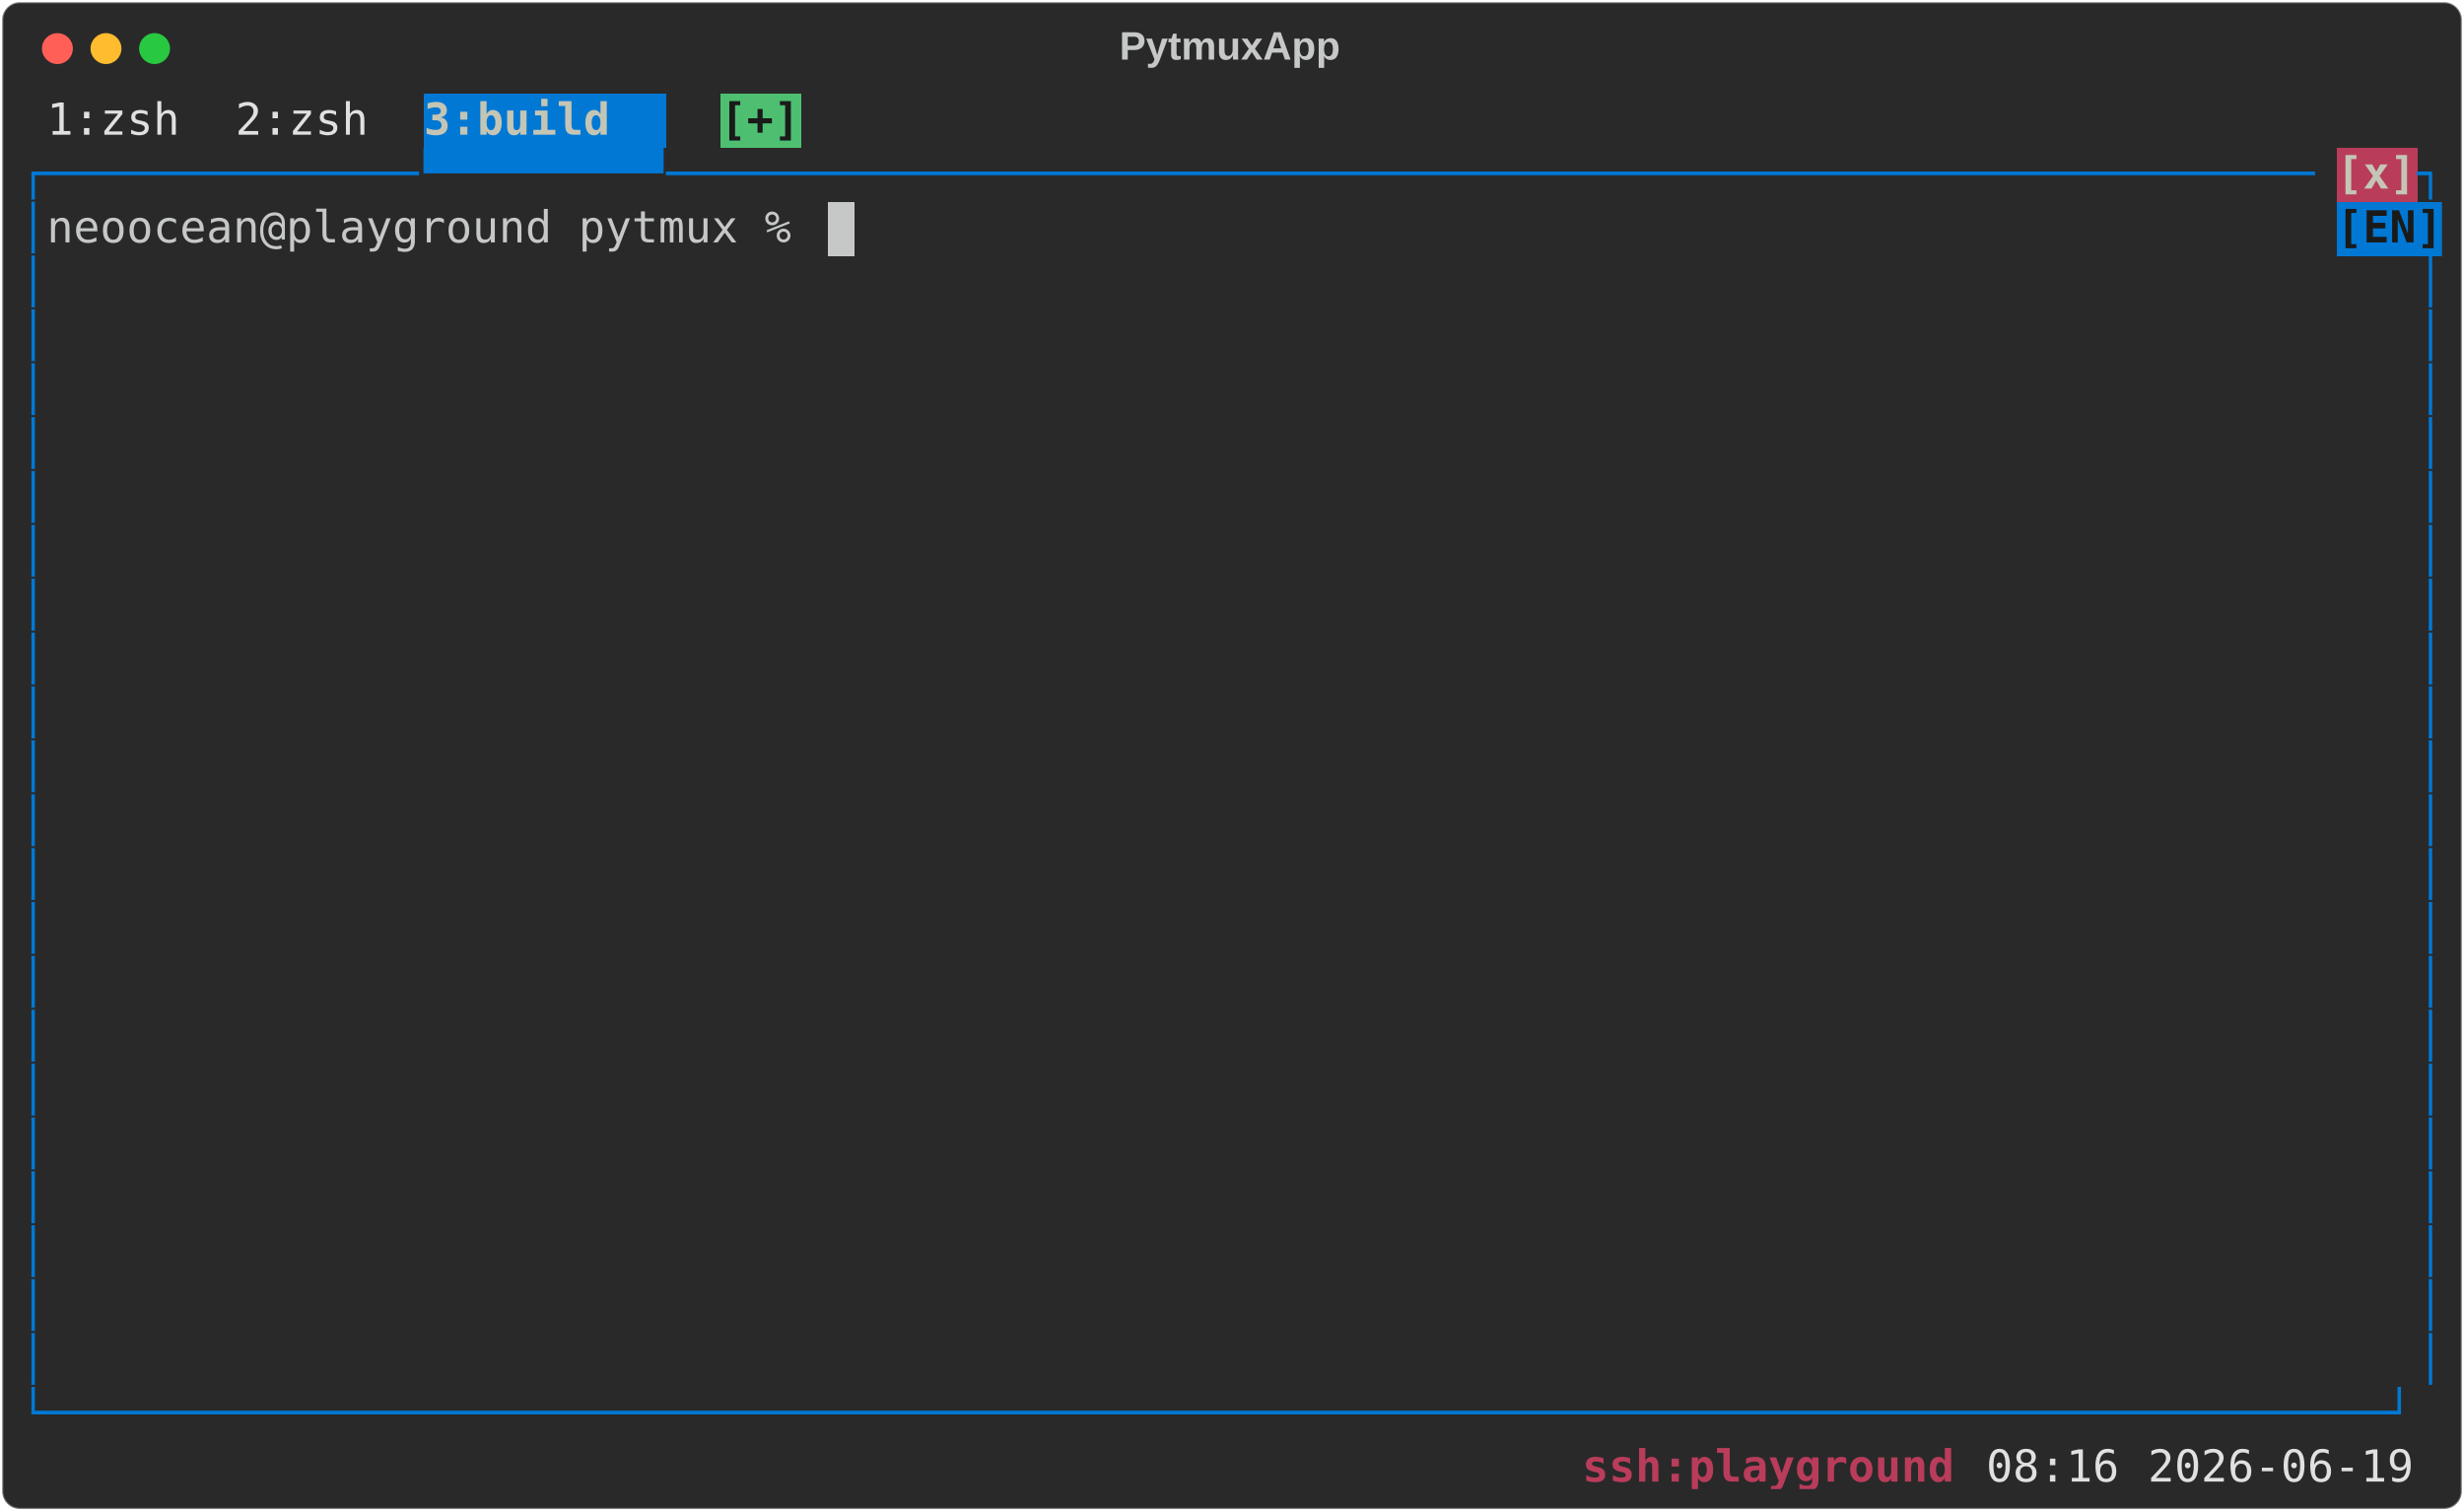
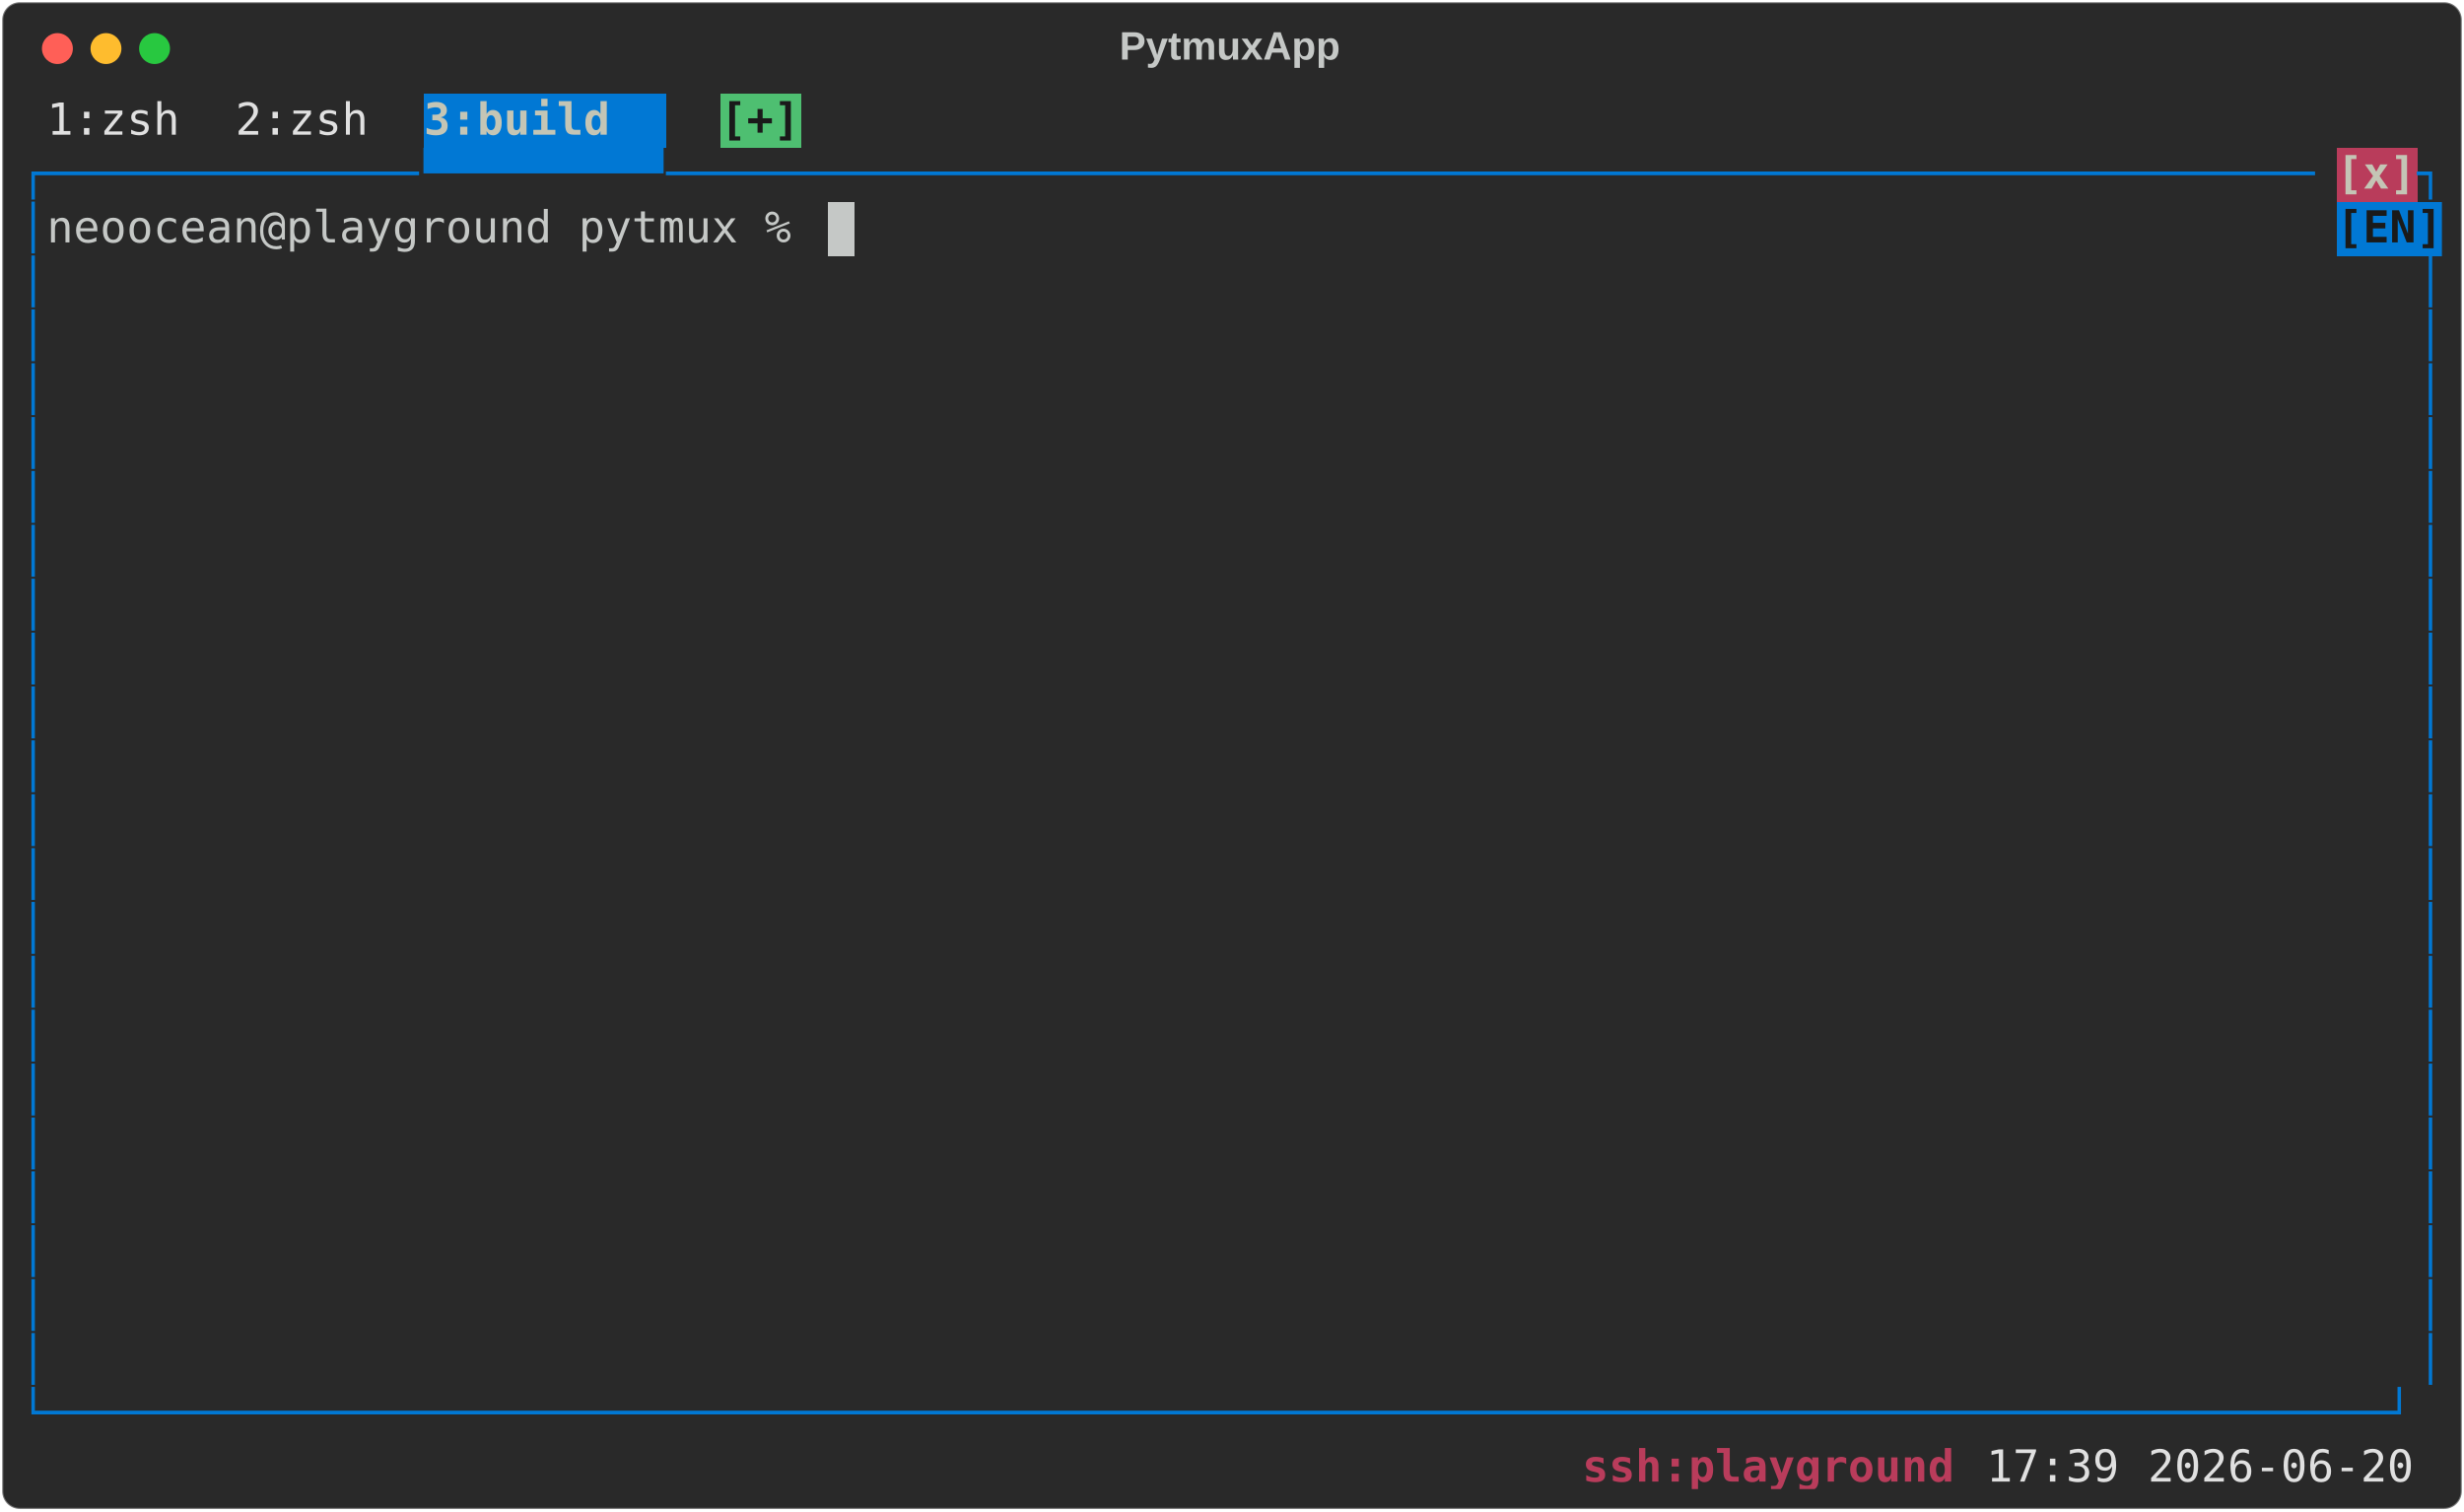
<svg xmlns="http://www.w3.org/2000/svg" class="rich-terminal" viewBox="0 0 1116 684.4">
  <style>

    @font-face {
        font-family: "Fira Code";
        src: local("FiraCode-Regular"),
                url("https://cdnjs.cloudflare.com/ajax/libs/firacode/6.2.0/woff2/FiraCode-Regular.woff2") format("woff2"),
                url("https://cdnjs.cloudflare.com/ajax/libs/firacode/6.2.0/woff/FiraCode-Regular.woff") format("woff");
        font-style: normal;
        font-weight: 400;
    }
    @font-face {
        font-family: "Fira Code";
        src: local("FiraCode-Bold"),
                url("https://cdnjs.cloudflare.com/ajax/libs/firacode/6.2.0/woff2/FiraCode-Bold.woff2") format("woff2"),
                url("https://cdnjs.cloudflare.com/ajax/libs/firacode/6.2.0/woff/FiraCode-Bold.woff") format("woff");
        font-style: bold;
        font-weight: 700;
    }

-     .terminal-3830668964-matrix {
+     .terminal-3864288929-matrix {
        font-family: Fira Code, monospace;
        font-size: 20px;
        line-height: 24.4px;
        font-variant-east-asian: full-width;
    }

-     .terminal-3830668964-title {
+     .terminal-3864288929-title {
        font-size: 18px;
        font-weight: bold;
        font-family: arial;
    }

-     .terminal-3830668964-r1 { fill: #e0e0e0 }
- .terminal-3830668964-r2 { fill: #c4c5b5;font-weight: bold }
- .terminal-3830668964-r3 { fill: #1a1a1a;font-weight: bold }
- .terminal-3830668964-r4 { fill: #c5c8c6 }
- .terminal-3830668964-r5 { fill: #0178d4;font-weight: bold }
- .terminal-3830668964-r6 { fill: #0178d4 }
- .terminal-3830668964-r7 { fill: #292929 }
- .terminal-3830668964-r8 { fill: #b93c5b;font-weight: bold }
+     .terminal-3864288929-r1 { fill: #e0e0e0 }
+ .terminal-3864288929-r2 { fill: #c4c5b5;font-weight: bold }
+ .terminal-3864288929-r3 { fill: #1a1a1a;font-weight: bold }
+ .terminal-3864288929-r4 { fill: #c5c8c6 }
+ .terminal-3864288929-r5 { fill: #0178d4;font-weight: bold }
+ .terminal-3864288929-r6 { fill: #0178d4 }
+ .terminal-3864288929-r7 { fill: #292929 }
+ .terminal-3864288929-r8 { fill: #b93c5b;font-weight: bold }
    </style>
  <defs>
-     <clipPath id="terminal-3830668964-clip-terminal">
+     <clipPath id="terminal-3864288929-clip-terminal">
      <rect x="0" y="0" width="1097.0" height="633.4" />
    </clipPath>
-     <clipPath id="terminal-3830668964-line-0">
+     <clipPath id="terminal-3864288929-line-0">
      <rect x="0" y="1.5" width="1098" height="24.65" />
    </clipPath>
-     <clipPath id="terminal-3830668964-line-1">
+     <clipPath id="terminal-3864288929-line-1">
      <rect x="0" y="25.9" width="1098" height="24.65" />
    </clipPath>
-     <clipPath id="terminal-3830668964-line-2">
+     <clipPath id="terminal-3864288929-line-2">
      <rect x="0" y="50.3" width="1098" height="24.65" />
    </clipPath>
-     <clipPath id="terminal-3830668964-line-3">
+     <clipPath id="terminal-3864288929-line-3">
      <rect x="0" y="74.7" width="1098" height="24.65" />
    </clipPath>
-     <clipPath id="terminal-3830668964-line-4">
+     <clipPath id="terminal-3864288929-line-4">
      <rect x="0" y="99.1" width="1098" height="24.65" />
    </clipPath>
-     <clipPath id="terminal-3830668964-line-5">
+     <clipPath id="terminal-3864288929-line-5">
      <rect x="0" y="123.5" width="1098" height="24.65" />
    </clipPath>
-     <clipPath id="terminal-3830668964-line-6">
+     <clipPath id="terminal-3864288929-line-6">
      <rect x="0" y="147.9" width="1098" height="24.65" />
    </clipPath>
-     <clipPath id="terminal-3830668964-line-7">
+     <clipPath id="terminal-3864288929-line-7">
      <rect x="0" y="172.3" width="1098" height="24.65" />
    </clipPath>
-     <clipPath id="terminal-3830668964-line-8">
+     <clipPath id="terminal-3864288929-line-8">
      <rect x="0" y="196.7" width="1098" height="24.65" />
    </clipPath>
-     <clipPath id="terminal-3830668964-line-9">
+     <clipPath id="terminal-3864288929-line-9">
      <rect x="0" y="221.1" width="1098" height="24.65" />
    </clipPath>
-     <clipPath id="terminal-3830668964-line-10">
+     <clipPath id="terminal-3864288929-line-10">
      <rect x="0" y="245.5" width="1098" height="24.65" />
    </clipPath>
-     <clipPath id="terminal-3830668964-line-11">
+     <clipPath id="terminal-3864288929-line-11">
      <rect x="0" y="269.9" width="1098" height="24.65" />
    </clipPath>
-     <clipPath id="terminal-3830668964-line-12">
+     <clipPath id="terminal-3864288929-line-12">
      <rect x="0" y="294.3" width="1098" height="24.65" />
    </clipPath>
-     <clipPath id="terminal-3830668964-line-13">
+     <clipPath id="terminal-3864288929-line-13">
      <rect x="0" y="318.7" width="1098" height="24.65" />
    </clipPath>
-     <clipPath id="terminal-3830668964-line-14">
+     <clipPath id="terminal-3864288929-line-14">
      <rect x="0" y="343.1" width="1098" height="24.65" />
    </clipPath>
-     <clipPath id="terminal-3830668964-line-15">
+     <clipPath id="terminal-3864288929-line-15">
      <rect x="0" y="367.5" width="1098" height="24.65" />
    </clipPath>
-     <clipPath id="terminal-3830668964-line-16">
+     <clipPath id="terminal-3864288929-line-16">
      <rect x="0" y="391.9" width="1098" height="24.65" />
    </clipPath>
-     <clipPath id="terminal-3830668964-line-17">
+     <clipPath id="terminal-3864288929-line-17">
      <rect x="0" y="416.3" width="1098" height="24.65" />
    </clipPath>
-     <clipPath id="terminal-3830668964-line-18">
+     <clipPath id="terminal-3864288929-line-18">
      <rect x="0" y="440.7" width="1098" height="24.65" />
    </clipPath>
-     <clipPath id="terminal-3830668964-line-19">
+     <clipPath id="terminal-3864288929-line-19">
      <rect x="0" y="465.1" width="1098" height="24.65" />
    </clipPath>
-     <clipPath id="terminal-3830668964-line-20">
+     <clipPath id="terminal-3864288929-line-20">
      <rect x="0" y="489.5" width="1098" height="24.65" />
    </clipPath>
-     <clipPath id="terminal-3830668964-line-21">
+     <clipPath id="terminal-3864288929-line-21">
      <rect x="0" y="513.9" width="1098" height="24.65" />
    </clipPath>
-     <clipPath id="terminal-3830668964-line-22">
+     <clipPath id="terminal-3864288929-line-22">
      <rect x="0" y="538.3" width="1098" height="24.65" />
    </clipPath>
-     <clipPath id="terminal-3830668964-line-23">
+     <clipPath id="terminal-3864288929-line-23">
      <rect x="0" y="562.7" width="1098" height="24.65" />
    </clipPath>
-     <clipPath id="terminal-3830668964-line-24">
+     <clipPath id="terminal-3864288929-line-24">
      <rect x="0" y="587.1" width="1098" height="24.65" />
    </clipPath>
  </defs>
  <rect fill="#292929" stroke="rgba(255,255,255,0.35)" stroke-width="1" x="1" y="1" width="1114" height="682.4" rx="8" />
-   <text class="terminal-3830668964-title" fill="#c5c8c6" text-anchor="middle" x="557" y="27">PytmuxApp</text>
+   <text class="terminal-3864288929-title" fill="#c5c8c6" text-anchor="middle" x="557" y="27">PytmuxApp</text>
  <g transform="translate(26,22)">
    <circle cx="0" cy="0" r="7" fill="#ff5f57" />
    <circle cx="22" cy="0" r="7" fill="#febc2e" />
    <circle cx="44" cy="0" r="7" fill="#28c840" />
  </g>
-   <g transform="translate(9, 41)" clip-path="url(#terminal-3830668964-clip-terminal)">
+   <g transform="translate(9, 41)" clip-path="url(#terminal-3864288929-clip-terminal)">
    <rect fill="#0178d4" x="183" y="1.5" width="109.8" height="24.65" shape-rendering="crispEdges" />
    <rect fill="#4ebf71" x="317.2" y="1.5" width="36.6" height="24.65" shape-rendering="crispEdges" />
    <rect fill="#b93c5b" x="1049.2" y="25.9" width="36.6" height="24.65" shape-rendering="crispEdges" />
    <rect fill="#c5c8c6" x="366" y="50.3" width="12.2" height="24.65" shape-rendering="crispEdges" />
    <rect fill="#0178d4" x="1049.2" y="50.3" width="48.8" height="24.65" shape-rendering="crispEdges" />
-     <g class="terminal-3830668964-matrix">
-       <text class="terminal-3830668964-r1" x="12.2" y="20" textLength="85.4" clip-path="url(#terminal-3830668964-line-0)"> 1:zsh </text>
-       <text class="terminal-3830668964-r1" x="97.6" y="20" textLength="85.4" clip-path="url(#terminal-3830668964-line-0)"> 2:zsh </text>
-       <text class="terminal-3830668964-r2" x="183" y="20" textLength="109.8" clip-path="url(#terminal-3830668964-line-0)"> 3:build </text>
-       <text class="terminal-3830668964-r3" x="317.2" y="20" textLength="36.6" clip-path="url(#terminal-3830668964-line-0)">[+]</text>
-       <text class="terminal-3830668964-r4" x="1098" y="20" textLength="12.2" clip-path="url(#terminal-3830668964-line-0)">
- </text>
-       <text class="terminal-3830668964-r5" x="0" y="44.4" textLength="183" clip-path="url(#terminal-3830668964-line-1)">┌──────────────</text>
-       <text class="terminal-3830668964-r6" x="183" y="44.4" textLength="109.8" clip-path="url(#terminal-3830668964-line-1)">▀▀▀▀▀▀▀▀▀</text>
-       <text class="terminal-3830668964-r5" x="292.8" y="44.4" textLength="756.4" clip-path="url(#terminal-3830668964-line-1)">──────────────────────────────────────────────────────────────</text>
-       <text class="terminal-3830668964-r2" x="1049.2" y="44.4" textLength="36.6" clip-path="url(#terminal-3830668964-line-1)">[x]</text>
-       <text class="terminal-3830668964-r5" x="1085.8" y="44.4" textLength="12.2" clip-path="url(#terminal-3830668964-line-1)">┐</text>
-       <text class="terminal-3830668964-r4" x="1098" y="44.4" textLength="12.2" clip-path="url(#terminal-3830668964-line-1)">
- </text>
-       <text class="terminal-3830668964-r5" x="0" y="68.8" textLength="12.2" clip-path="url(#terminal-3830668964-line-2)">│</text>
-       <text class="terminal-3830668964-r4" x="12.2" y="68.8" textLength="353.8" clip-path="url(#terminal-3830668964-line-2)">neoocean@playground pytmux % </text>
-       <text class="terminal-3830668964-r3" x="1049.2" y="68.8" textLength="48.8" clip-path="url(#terminal-3830668964-line-2)">[EN]</text>
-       <text class="terminal-3830668964-r4" x="1098" y="68.8" textLength="12.2" clip-path="url(#terminal-3830668964-line-2)">
- </text>
-       <text class="terminal-3830668964-r5" x="0" y="93.2" textLength="12.2" clip-path="url(#terminal-3830668964-line-3)">│</text>
-       <text class="terminal-3830668964-r5" x="1085.8" y="93.2" textLength="12.2" clip-path="url(#terminal-3830668964-line-3)">│</text>
-       <text class="terminal-3830668964-r4" x="1098" y="93.2" textLength="12.2" clip-path="url(#terminal-3830668964-line-3)">
- </text>
-       <text class="terminal-3830668964-r5" x="0" y="117.6" textLength="12.2" clip-path="url(#terminal-3830668964-line-4)">│</text>
-       <text class="terminal-3830668964-r5" x="1085.8" y="117.6" textLength="12.2" clip-path="url(#terminal-3830668964-line-4)">│</text>
-       <text class="terminal-3830668964-r4" x="1098" y="117.6" textLength="12.2" clip-path="url(#terminal-3830668964-line-4)">
- </text>
-       <text class="terminal-3830668964-r5" x="0" y="142" textLength="12.2" clip-path="url(#terminal-3830668964-line-5)">│</text>
-       <text class="terminal-3830668964-r5" x="1085.8" y="142" textLength="12.2" clip-path="url(#terminal-3830668964-line-5)">│</text>
-       <text class="terminal-3830668964-r4" x="1098" y="142" textLength="12.2" clip-path="url(#terminal-3830668964-line-5)">
- </text>
-       <text class="terminal-3830668964-r5" x="0" y="166.4" textLength="12.2" clip-path="url(#terminal-3830668964-line-6)">│</text>
-       <text class="terminal-3830668964-r5" x="1085.8" y="166.4" textLength="12.2" clip-path="url(#terminal-3830668964-line-6)">│</text>
-       <text class="terminal-3830668964-r4" x="1098" y="166.4" textLength="12.2" clip-path="url(#terminal-3830668964-line-6)">
- </text>
-       <text class="terminal-3830668964-r5" x="0" y="190.8" textLength="12.2" clip-path="url(#terminal-3830668964-line-7)">│</text>
-       <text class="terminal-3830668964-r5" x="1085.8" y="190.8" textLength="12.2" clip-path="url(#terminal-3830668964-line-7)">│</text>
-       <text class="terminal-3830668964-r4" x="1098" y="190.8" textLength="12.2" clip-path="url(#terminal-3830668964-line-7)">
- </text>
-       <text class="terminal-3830668964-r5" x="0" y="215.2" textLength="12.2" clip-path="url(#terminal-3830668964-line-8)">│</text>
-       <text class="terminal-3830668964-r5" x="1085.8" y="215.2" textLength="12.2" clip-path="url(#terminal-3830668964-line-8)">│</text>
-       <text class="terminal-3830668964-r4" x="1098" y="215.2" textLength="12.2" clip-path="url(#terminal-3830668964-line-8)">
- </text>
-       <text class="terminal-3830668964-r5" x="0" y="239.6" textLength="12.2" clip-path="url(#terminal-3830668964-line-9)">│</text>
-       <text class="terminal-3830668964-r5" x="1085.8" y="239.6" textLength="12.2" clip-path="url(#terminal-3830668964-line-9)">│</text>
-       <text class="terminal-3830668964-r4" x="1098" y="239.6" textLength="12.2" clip-path="url(#terminal-3830668964-line-9)">
- </text>
-       <text class="terminal-3830668964-r5" x="0" y="264" textLength="12.2" clip-path="url(#terminal-3830668964-line-10)">│</text>
-       <text class="terminal-3830668964-r5" x="1085.8" y="264" textLength="12.2" clip-path="url(#terminal-3830668964-line-10)">│</text>
-       <text class="terminal-3830668964-r4" x="1098" y="264" textLength="12.2" clip-path="url(#terminal-3830668964-line-10)">
- </text>
-       <text class="terminal-3830668964-r5" x="0" y="288.4" textLength="12.2" clip-path="url(#terminal-3830668964-line-11)">│</text>
-       <text class="terminal-3830668964-r5" x="1085.8" y="288.4" textLength="12.2" clip-path="url(#terminal-3830668964-line-11)">│</text>
-       <text class="terminal-3830668964-r4" x="1098" y="288.4" textLength="12.2" clip-path="url(#terminal-3830668964-line-11)">
- </text>
-       <text class="terminal-3830668964-r5" x="0" y="312.8" textLength="12.2" clip-path="url(#terminal-3830668964-line-12)">│</text>
-       <text class="terminal-3830668964-r5" x="1085.8" y="312.8" textLength="12.2" clip-path="url(#terminal-3830668964-line-12)">│</text>
-       <text class="terminal-3830668964-r4" x="1098" y="312.8" textLength="12.2" clip-path="url(#terminal-3830668964-line-12)">
- </text>
-       <text class="terminal-3830668964-r5" x="0" y="337.2" textLength="12.2" clip-path="url(#terminal-3830668964-line-13)">│</text>
-       <text class="terminal-3830668964-r5" x="1085.8" y="337.2" textLength="12.2" clip-path="url(#terminal-3830668964-line-13)">│</text>
-       <text class="terminal-3830668964-r4" x="1098" y="337.2" textLength="12.2" clip-path="url(#terminal-3830668964-line-13)">
- </text>
-       <text class="terminal-3830668964-r5" x="0" y="361.6" textLength="12.2" clip-path="url(#terminal-3830668964-line-14)">│</text>
-       <text class="terminal-3830668964-r5" x="1085.8" y="361.6" textLength="12.2" clip-path="url(#terminal-3830668964-line-14)">│</text>
-       <text class="terminal-3830668964-r4" x="1098" y="361.6" textLength="12.2" clip-path="url(#terminal-3830668964-line-14)">
- </text>
-       <text class="terminal-3830668964-r5" x="0" y="386" textLength="12.2" clip-path="url(#terminal-3830668964-line-15)">│</text>
-       <text class="terminal-3830668964-r5" x="1085.8" y="386" textLength="12.2" clip-path="url(#terminal-3830668964-line-15)">│</text>
-       <text class="terminal-3830668964-r4" x="1098" y="386" textLength="12.2" clip-path="url(#terminal-3830668964-line-15)">
- </text>
-       <text class="terminal-3830668964-r5" x="0" y="410.4" textLength="12.2" clip-path="url(#terminal-3830668964-line-16)">│</text>
-       <text class="terminal-3830668964-r5" x="1085.8" y="410.4" textLength="12.2" clip-path="url(#terminal-3830668964-line-16)">│</text>
-       <text class="terminal-3830668964-r4" x="1098" y="410.4" textLength="12.2" clip-path="url(#terminal-3830668964-line-16)">
- </text>
-       <text class="terminal-3830668964-r5" x="0" y="434.8" textLength="12.2" clip-path="url(#terminal-3830668964-line-17)">│</text>
-       <text class="terminal-3830668964-r5" x="1085.8" y="434.8" textLength="12.2" clip-path="url(#terminal-3830668964-line-17)">│</text>
-       <text class="terminal-3830668964-r4" x="1098" y="434.8" textLength="12.2" clip-path="url(#terminal-3830668964-line-17)">
- </text>
-       <text class="terminal-3830668964-r5" x="0" y="459.2" textLength="12.2" clip-path="url(#terminal-3830668964-line-18)">│</text>
-       <text class="terminal-3830668964-r5" x="1085.8" y="459.2" textLength="12.2" clip-path="url(#terminal-3830668964-line-18)">│</text>
-       <text class="terminal-3830668964-r4" x="1098" y="459.2" textLength="12.2" clip-path="url(#terminal-3830668964-line-18)">
- </text>
-       <text class="terminal-3830668964-r5" x="0" y="483.6" textLength="12.2" clip-path="url(#terminal-3830668964-line-19)">│</text>
-       <text class="terminal-3830668964-r5" x="1085.8" y="483.6" textLength="12.2" clip-path="url(#terminal-3830668964-line-19)">│</text>
-       <text class="terminal-3830668964-r4" x="1098" y="483.6" textLength="12.2" clip-path="url(#terminal-3830668964-line-19)">
- </text>
-       <text class="terminal-3830668964-r5" x="0" y="508" textLength="12.2" clip-path="url(#terminal-3830668964-line-20)">│</text>
-       <text class="terminal-3830668964-r5" x="1085.8" y="508" textLength="12.2" clip-path="url(#terminal-3830668964-line-20)">│</text>
-       <text class="terminal-3830668964-r4" x="1098" y="508" textLength="12.2" clip-path="url(#terminal-3830668964-line-20)">
- </text>
-       <text class="terminal-3830668964-r5" x="0" y="532.4" textLength="12.2" clip-path="url(#terminal-3830668964-line-21)">│</text>
-       <text class="terminal-3830668964-r5" x="1085.8" y="532.4" textLength="12.2" clip-path="url(#terminal-3830668964-line-21)">│</text>
-       <text class="terminal-3830668964-r4" x="1098" y="532.4" textLength="12.2" clip-path="url(#terminal-3830668964-line-21)">
- </text>
-       <text class="terminal-3830668964-r5" x="0" y="556.8" textLength="12.2" clip-path="url(#terminal-3830668964-line-22)">│</text>
-       <text class="terminal-3830668964-r5" x="1085.8" y="556.8" textLength="12.2" clip-path="url(#terminal-3830668964-line-22)">│</text>
-       <text class="terminal-3830668964-r4" x="1098" y="556.8" textLength="12.2" clip-path="url(#terminal-3830668964-line-22)">
- </text>
-       <text class="terminal-3830668964-r5" x="0" y="581.2" textLength="12.2" clip-path="url(#terminal-3830668964-line-23)">│</text>
-       <text class="terminal-3830668964-r5" x="1085.8" y="581.2" textLength="12.2" clip-path="url(#terminal-3830668964-line-23)">│</text>
-       <text class="terminal-3830668964-r4" x="1098" y="581.2" textLength="12.2" clip-path="url(#terminal-3830668964-line-23)">
- </text>
-       <text class="terminal-3830668964-r5" x="0" y="605.6" textLength="1098" clip-path="url(#terminal-3830668964-line-24)">└────────────────────────────────────────────────────────────────────────────────────────┘</text>
-       <text class="terminal-3830668964-r4" x="1098" y="605.6" textLength="12.2" clip-path="url(#terminal-3830668964-line-24)">
- </text>
-       <text class="terminal-3830668964-r8" x="707.6" y="630" textLength="170.8" clip-path="url(#terminal-3830668964-line-25)">ssh:playground</text>
-       <text class="terminal-3830668964-r1" x="890.6" y="630" textLength="61" clip-path="url(#terminal-3830668964-line-25)">08:16</text>
-       <text class="terminal-3830668964-r1" x="963.8" y="630" textLength="122" clip-path="url(#terminal-3830668964-line-25)">2026-06-19</text>
+     <g class="terminal-3864288929-matrix">
+       <text class="terminal-3864288929-r1" x="12.2" y="20" textLength="85.4" clip-path="url(#terminal-3864288929-line-0)"> 1:zsh </text>
+       <text class="terminal-3864288929-r1" x="97.6" y="20" textLength="85.4" clip-path="url(#terminal-3864288929-line-0)"> 2:zsh </text>
+       <text class="terminal-3864288929-r2" x="183" y="20" textLength="109.8" clip-path="url(#terminal-3864288929-line-0)"> 3:build </text>
+       <text class="terminal-3864288929-r3" x="317.2" y="20" textLength="36.6" clip-path="url(#terminal-3864288929-line-0)">[+]</text>
+       <text class="terminal-3864288929-r4" x="1098" y="20" textLength="12.2" clip-path="url(#terminal-3864288929-line-0)">
+ </text>
+       <text class="terminal-3864288929-r5" x="0" y="44.4" textLength="183" clip-path="url(#terminal-3864288929-line-1)">┌──────────────</text>
+       <text class="terminal-3864288929-r6" x="183" y="44.4" textLength="109.8" clip-path="url(#terminal-3864288929-line-1)">▀▀▀▀▀▀▀▀▀</text>
+       <text class="terminal-3864288929-r5" x="292.8" y="44.4" textLength="756.4" clip-path="url(#terminal-3864288929-line-1)">──────────────────────────────────────────────────────────────</text>
+       <text class="terminal-3864288929-r2" x="1049.2" y="44.4" textLength="36.6" clip-path="url(#terminal-3864288929-line-1)">[x]</text>
+       <text class="terminal-3864288929-r5" x="1085.8" y="44.4" textLength="12.2" clip-path="url(#terminal-3864288929-line-1)">┐</text>
+       <text class="terminal-3864288929-r4" x="1098" y="44.4" textLength="12.2" clip-path="url(#terminal-3864288929-line-1)">
+ </text>
+       <text class="terminal-3864288929-r5" x="0" y="68.8" textLength="12.2" clip-path="url(#terminal-3864288929-line-2)">│</text>
+       <text class="terminal-3864288929-r4" x="12.2" y="68.8" textLength="353.8" clip-path="url(#terminal-3864288929-line-2)">neoocean@playground pytmux % </text>
+       <text class="terminal-3864288929-r3" x="1049.2" y="68.8" textLength="48.8" clip-path="url(#terminal-3864288929-line-2)">[EN]</text>
+       <text class="terminal-3864288929-r4" x="1098" y="68.8" textLength="12.2" clip-path="url(#terminal-3864288929-line-2)">
+ </text>
+       <text class="terminal-3864288929-r5" x="0" y="93.2" textLength="12.2" clip-path="url(#terminal-3864288929-line-3)">│</text>
+       <text class="terminal-3864288929-r5" x="1085.8" y="93.2" textLength="12.2" clip-path="url(#terminal-3864288929-line-3)">│</text>
+       <text class="terminal-3864288929-r4" x="1098" y="93.2" textLength="12.2" clip-path="url(#terminal-3864288929-line-3)">
+ </text>
+       <text class="terminal-3864288929-r5" x="0" y="117.6" textLength="12.2" clip-path="url(#terminal-3864288929-line-4)">│</text>
+       <text class="terminal-3864288929-r5" x="1085.8" y="117.6" textLength="12.2" clip-path="url(#terminal-3864288929-line-4)">│</text>
+       <text class="terminal-3864288929-r4" x="1098" y="117.6" textLength="12.2" clip-path="url(#terminal-3864288929-line-4)">
+ </text>
+       <text class="terminal-3864288929-r5" x="0" y="142" textLength="12.2" clip-path="url(#terminal-3864288929-line-5)">│</text>
+       <text class="terminal-3864288929-r5" x="1085.8" y="142" textLength="12.2" clip-path="url(#terminal-3864288929-line-5)">│</text>
+       <text class="terminal-3864288929-r4" x="1098" y="142" textLength="12.2" clip-path="url(#terminal-3864288929-line-5)">
+ </text>
+       <text class="terminal-3864288929-r5" x="0" y="166.4" textLength="12.2" clip-path="url(#terminal-3864288929-line-6)">│</text>
+       <text class="terminal-3864288929-r5" x="1085.8" y="166.4" textLength="12.2" clip-path="url(#terminal-3864288929-line-6)">│</text>
+       <text class="terminal-3864288929-r4" x="1098" y="166.4" textLength="12.2" clip-path="url(#terminal-3864288929-line-6)">
+ </text>
+       <text class="terminal-3864288929-r5" x="0" y="190.8" textLength="12.2" clip-path="url(#terminal-3864288929-line-7)">│</text>
+       <text class="terminal-3864288929-r5" x="1085.8" y="190.8" textLength="12.2" clip-path="url(#terminal-3864288929-line-7)">│</text>
+       <text class="terminal-3864288929-r4" x="1098" y="190.8" textLength="12.2" clip-path="url(#terminal-3864288929-line-7)">
+ </text>
+       <text class="terminal-3864288929-r5" x="0" y="215.2" textLength="12.2" clip-path="url(#terminal-3864288929-line-8)">│</text>
+       <text class="terminal-3864288929-r5" x="1085.8" y="215.2" textLength="12.2" clip-path="url(#terminal-3864288929-line-8)">│</text>
+       <text class="terminal-3864288929-r4" x="1098" y="215.2" textLength="12.2" clip-path="url(#terminal-3864288929-line-8)">
+ </text>
+       <text class="terminal-3864288929-r5" x="0" y="239.6" textLength="12.2" clip-path="url(#terminal-3864288929-line-9)">│</text>
+       <text class="terminal-3864288929-r5" x="1085.8" y="239.6" textLength="12.2" clip-path="url(#terminal-3864288929-line-9)">│</text>
+       <text class="terminal-3864288929-r4" x="1098" y="239.6" textLength="12.2" clip-path="url(#terminal-3864288929-line-9)">
+ </text>
+       <text class="terminal-3864288929-r5" x="0" y="264" textLength="12.2" clip-path="url(#terminal-3864288929-line-10)">│</text>
+       <text class="terminal-3864288929-r5" x="1085.8" y="264" textLength="12.2" clip-path="url(#terminal-3864288929-line-10)">│</text>
+       <text class="terminal-3864288929-r4" x="1098" y="264" textLength="12.2" clip-path="url(#terminal-3864288929-line-10)">
+ </text>
+       <text class="terminal-3864288929-r5" x="0" y="288.4" textLength="12.2" clip-path="url(#terminal-3864288929-line-11)">│</text>
+       <text class="terminal-3864288929-r5" x="1085.8" y="288.4" textLength="12.2" clip-path="url(#terminal-3864288929-line-11)">│</text>
+       <text class="terminal-3864288929-r4" x="1098" y="288.4" textLength="12.2" clip-path="url(#terminal-3864288929-line-11)">
+ </text>
+       <text class="terminal-3864288929-r5" x="0" y="312.8" textLength="12.2" clip-path="url(#terminal-3864288929-line-12)">│</text>
+       <text class="terminal-3864288929-r5" x="1085.8" y="312.8" textLength="12.2" clip-path="url(#terminal-3864288929-line-12)">│</text>
+       <text class="terminal-3864288929-r4" x="1098" y="312.8" textLength="12.2" clip-path="url(#terminal-3864288929-line-12)">
+ </text>
+       <text class="terminal-3864288929-r5" x="0" y="337.2" textLength="12.2" clip-path="url(#terminal-3864288929-line-13)">│</text>
+       <text class="terminal-3864288929-r5" x="1085.8" y="337.2" textLength="12.2" clip-path="url(#terminal-3864288929-line-13)">│</text>
+       <text class="terminal-3864288929-r4" x="1098" y="337.2" textLength="12.2" clip-path="url(#terminal-3864288929-line-13)">
+ </text>
+       <text class="terminal-3864288929-r5" x="0" y="361.6" textLength="12.2" clip-path="url(#terminal-3864288929-line-14)">│</text>
+       <text class="terminal-3864288929-r5" x="1085.8" y="361.6" textLength="12.2" clip-path="url(#terminal-3864288929-line-14)">│</text>
+       <text class="terminal-3864288929-r4" x="1098" y="361.6" textLength="12.2" clip-path="url(#terminal-3864288929-line-14)">
+ </text>
+       <text class="terminal-3864288929-r5" x="0" y="386" textLength="12.2" clip-path="url(#terminal-3864288929-line-15)">│</text>
+       <text class="terminal-3864288929-r5" x="1085.8" y="386" textLength="12.2" clip-path="url(#terminal-3864288929-line-15)">│</text>
+       <text class="terminal-3864288929-r4" x="1098" y="386" textLength="12.2" clip-path="url(#terminal-3864288929-line-15)">
+ </text>
+       <text class="terminal-3864288929-r5" x="0" y="410.4" textLength="12.2" clip-path="url(#terminal-3864288929-line-16)">│</text>
+       <text class="terminal-3864288929-r5" x="1085.8" y="410.4" textLength="12.2" clip-path="url(#terminal-3864288929-line-16)">│</text>
+       <text class="terminal-3864288929-r4" x="1098" y="410.4" textLength="12.2" clip-path="url(#terminal-3864288929-line-16)">
+ </text>
+       <text class="terminal-3864288929-r5" x="0" y="434.8" textLength="12.2" clip-path="url(#terminal-3864288929-line-17)">│</text>
+       <text class="terminal-3864288929-r5" x="1085.8" y="434.8" textLength="12.2" clip-path="url(#terminal-3864288929-line-17)">│</text>
+       <text class="terminal-3864288929-r4" x="1098" y="434.8" textLength="12.2" clip-path="url(#terminal-3864288929-line-17)">
+ </text>
+       <text class="terminal-3864288929-r5" x="0" y="459.2" textLength="12.2" clip-path="url(#terminal-3864288929-line-18)">│</text>
+       <text class="terminal-3864288929-r5" x="1085.8" y="459.2" textLength="12.2" clip-path="url(#terminal-3864288929-line-18)">│</text>
+       <text class="terminal-3864288929-r4" x="1098" y="459.2" textLength="12.2" clip-path="url(#terminal-3864288929-line-18)">
+ </text>
+       <text class="terminal-3864288929-r5" x="0" y="483.6" textLength="12.2" clip-path="url(#terminal-3864288929-line-19)">│</text>
+       <text class="terminal-3864288929-r5" x="1085.8" y="483.6" textLength="12.2" clip-path="url(#terminal-3864288929-line-19)">│</text>
+       <text class="terminal-3864288929-r4" x="1098" y="483.6" textLength="12.2" clip-path="url(#terminal-3864288929-line-19)">
+ </text>
+       <text class="terminal-3864288929-r5" x="0" y="508" textLength="12.2" clip-path="url(#terminal-3864288929-line-20)">│</text>
+       <text class="terminal-3864288929-r5" x="1085.8" y="508" textLength="12.2" clip-path="url(#terminal-3864288929-line-20)">│</text>
+       <text class="terminal-3864288929-r4" x="1098" y="508" textLength="12.2" clip-path="url(#terminal-3864288929-line-20)">
+ </text>
+       <text class="terminal-3864288929-r5" x="0" y="532.4" textLength="12.2" clip-path="url(#terminal-3864288929-line-21)">│</text>
+       <text class="terminal-3864288929-r5" x="1085.8" y="532.4" textLength="12.2" clip-path="url(#terminal-3864288929-line-21)">│</text>
+       <text class="terminal-3864288929-r4" x="1098" y="532.4" textLength="12.2" clip-path="url(#terminal-3864288929-line-21)">
+ </text>
+       <text class="terminal-3864288929-r5" x="0" y="556.8" textLength="12.2" clip-path="url(#terminal-3864288929-line-22)">│</text>
+       <text class="terminal-3864288929-r5" x="1085.8" y="556.8" textLength="12.2" clip-path="url(#terminal-3864288929-line-22)">│</text>
+       <text class="terminal-3864288929-r4" x="1098" y="556.8" textLength="12.2" clip-path="url(#terminal-3864288929-line-22)">
+ </text>
+       <text class="terminal-3864288929-r5" x="0" y="581.2" textLength="12.2" clip-path="url(#terminal-3864288929-line-23)">│</text>
+       <text class="terminal-3864288929-r5" x="1085.8" y="581.2" textLength="12.2" clip-path="url(#terminal-3864288929-line-23)">│</text>
+       <text class="terminal-3864288929-r4" x="1098" y="581.2" textLength="12.2" clip-path="url(#terminal-3864288929-line-23)">
+ </text>
+       <text class="terminal-3864288929-r5" x="0" y="605.6" textLength="1098" clip-path="url(#terminal-3864288929-line-24)">└────────────────────────────────────────────────────────────────────────────────────────┘</text>
+       <text class="terminal-3864288929-r4" x="1098" y="605.6" textLength="12.2" clip-path="url(#terminal-3864288929-line-24)">
+ </text>
+       <text class="terminal-3864288929-r8" x="707.6" y="630" textLength="170.8" clip-path="url(#terminal-3864288929-line-25)">ssh:playground</text>
+       <text class="terminal-3864288929-r1" x="890.6" y="630" textLength="61" clip-path="url(#terminal-3864288929-line-25)">17:39</text>
+       <text class="terminal-3864288929-r1" x="963.8" y="630" textLength="122" clip-path="url(#terminal-3864288929-line-25)">2026-06-20</text>
    </g>
  </g>
</svg>
